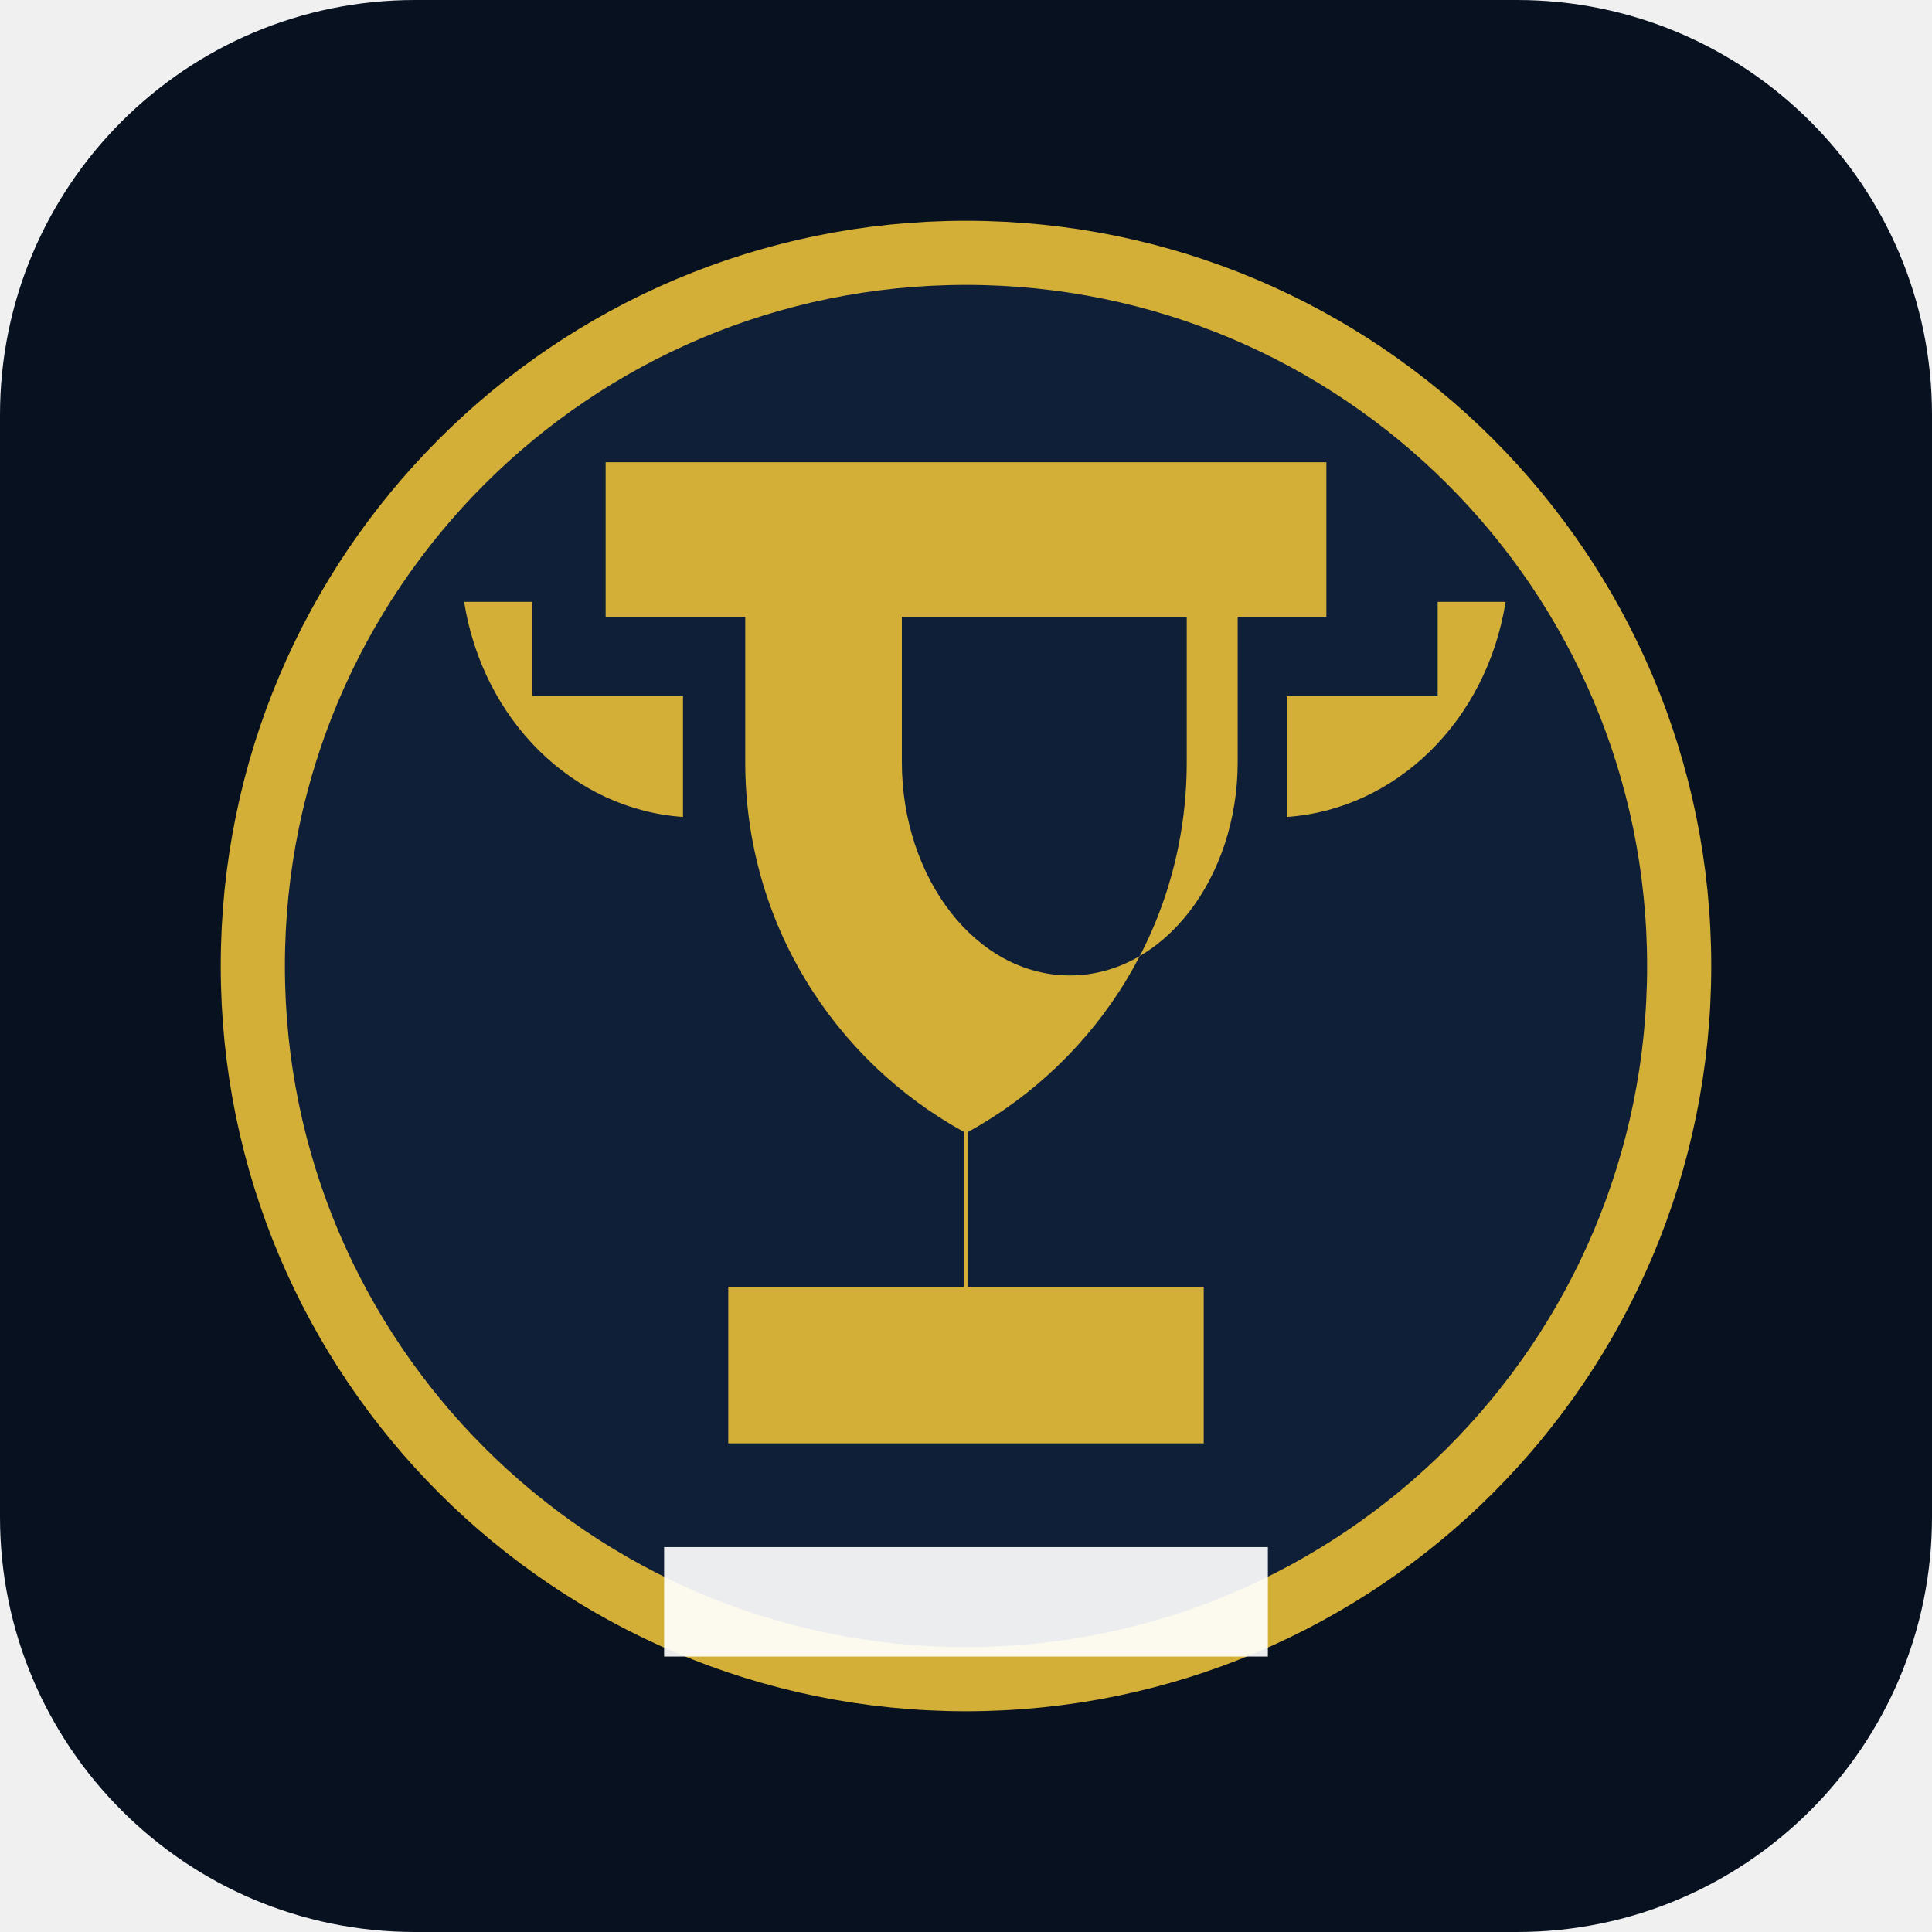
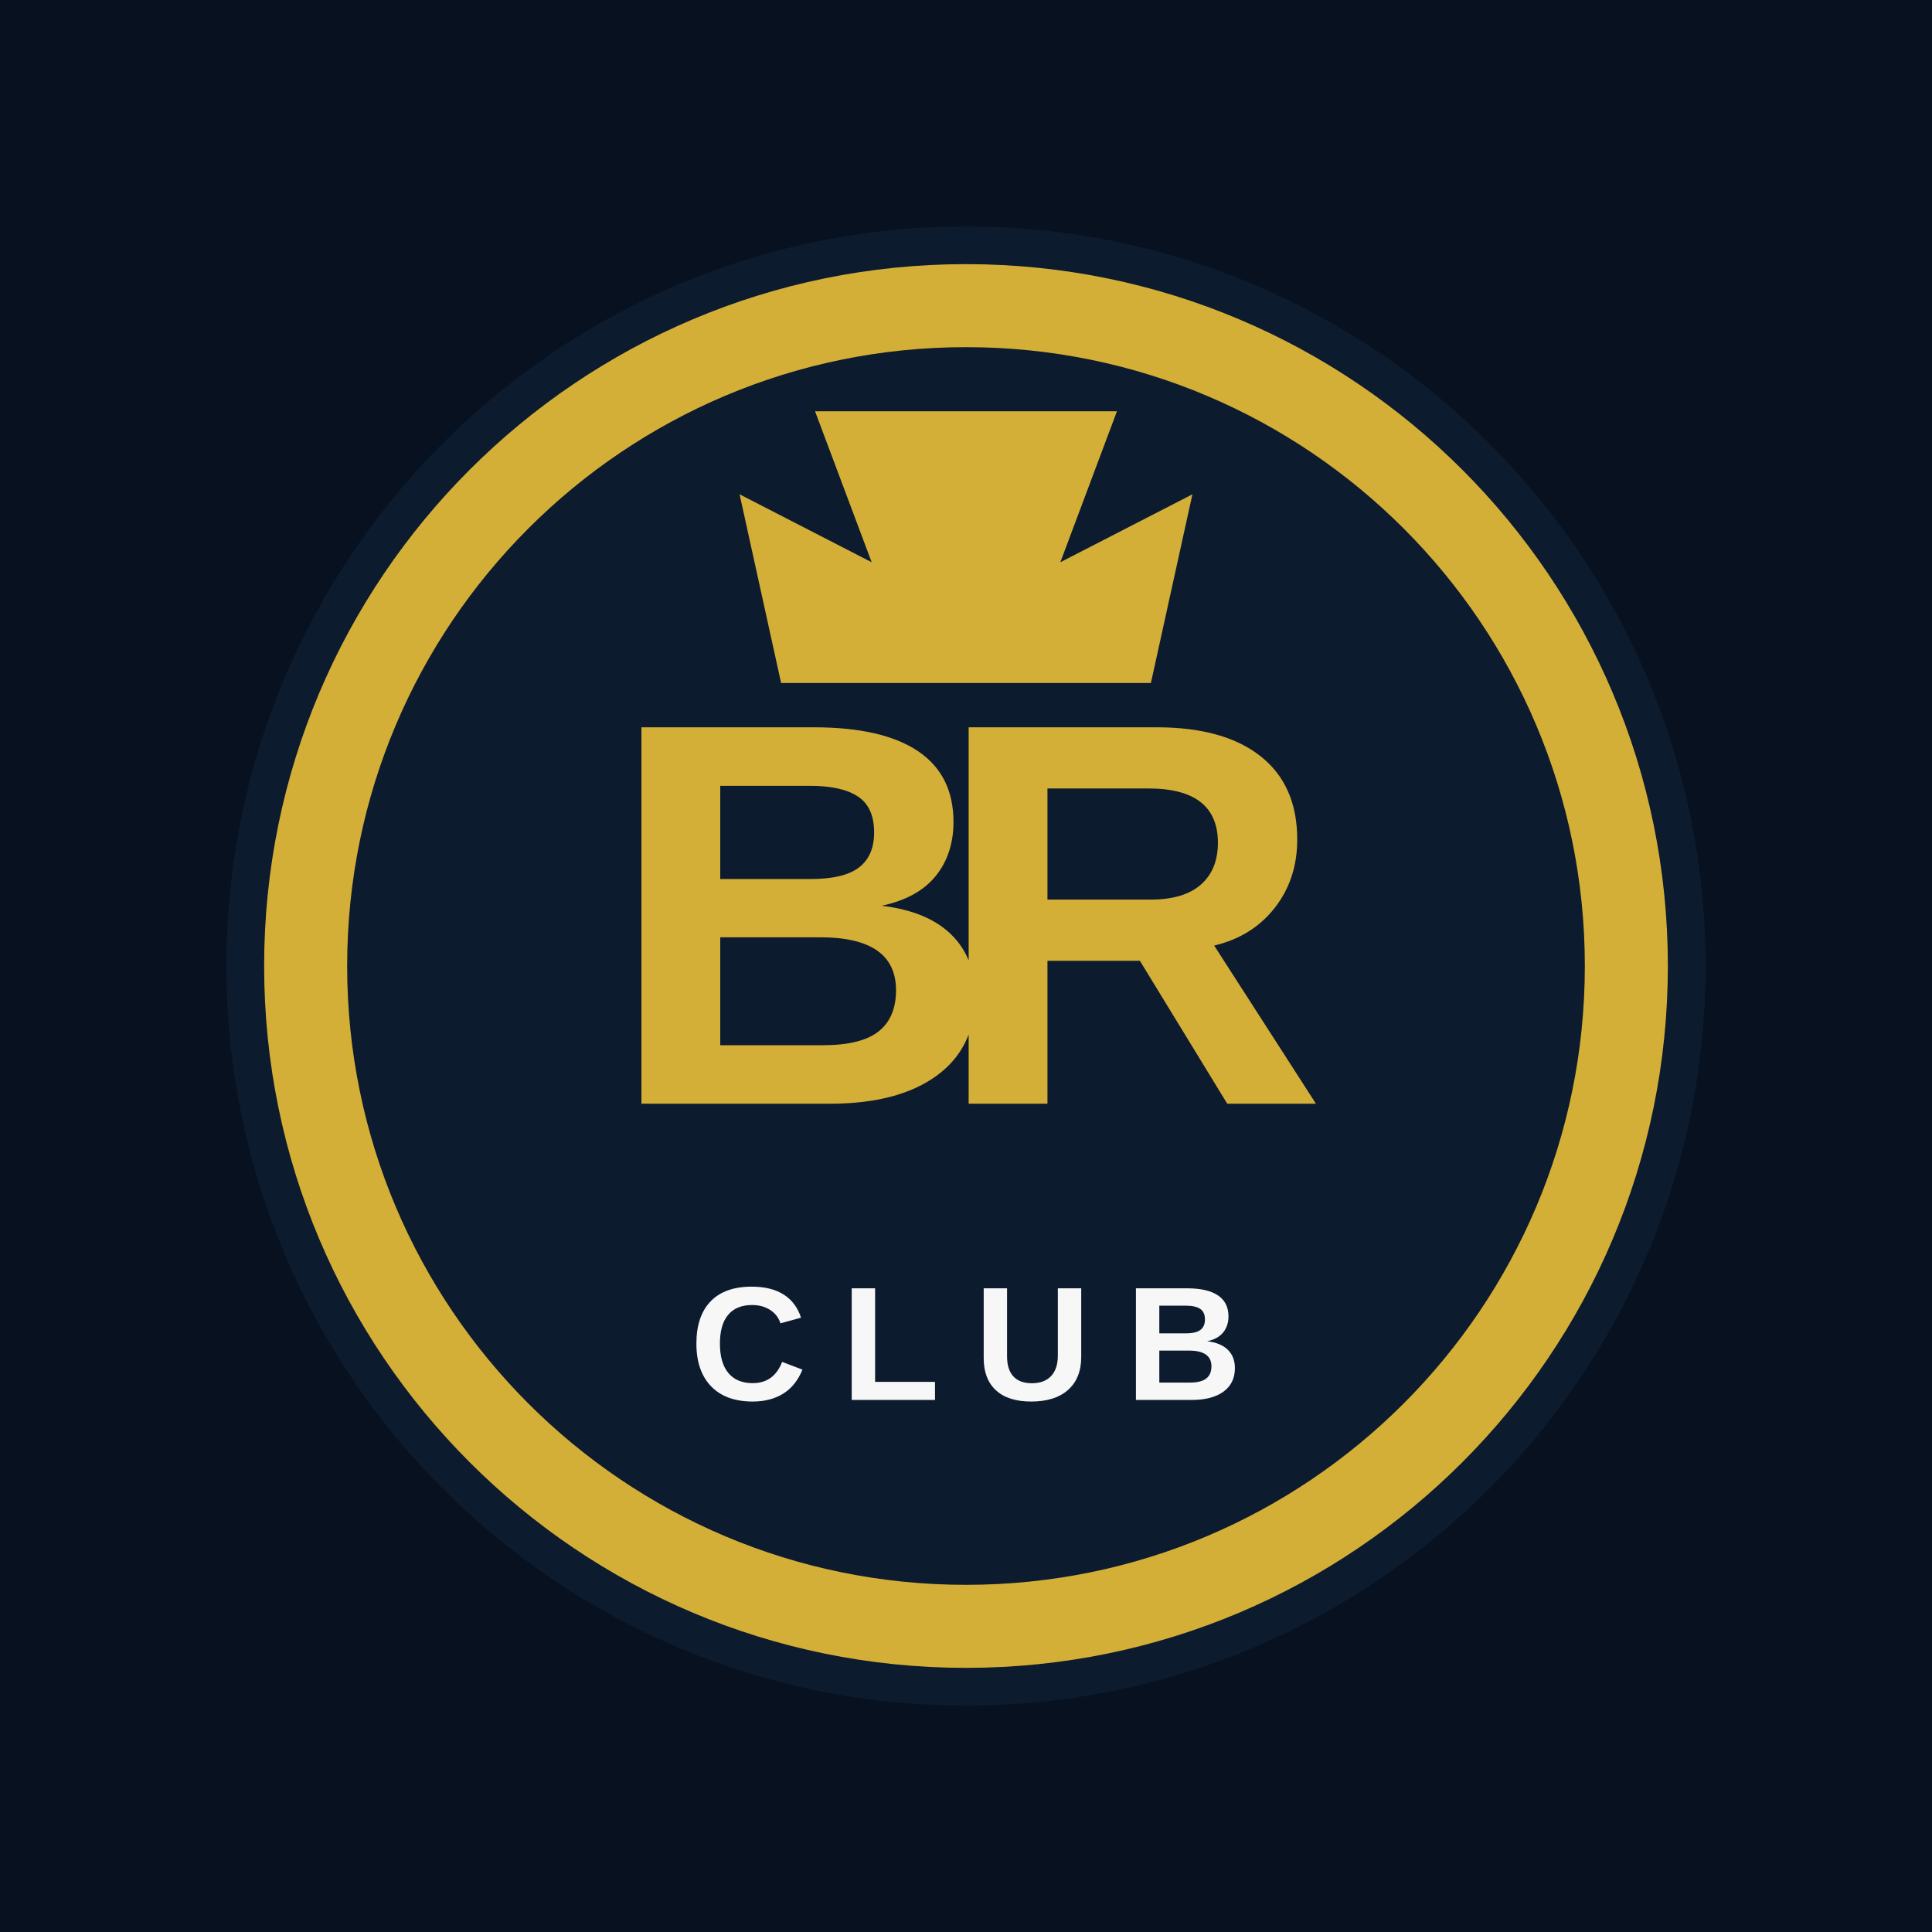
<svg xmlns="http://www.w3.org/2000/svg" viewBox="0 0 1024 1024" role="img" aria-label="BetRoyale Club">
-   <rect width="1024" height="1024" rx="220" fill="#07111f" />
-   <circle cx="512" cy="512" r="378" fill="#0f1f38" stroke="#d4af37" stroke-width="34" />
-   <path fill="#d4af37" d="M321 245h382v82h-74v77c0 85-47 158-116 196v82h125v83H386v-83h125v-82c-69-38-116-111-116-196v-77h-74v-82Zm157 82v77c0 61 39 113 89 113s89-52 89-113v-77H478Zm-196 42h80v64c-58-4-106-51-116-114h36v50Zm480 0v-50h36c-10 63-58 110-116 114v-64h80Z" />
-   <path fill="#ffffff" d="M352 820h320v58H352z" opacity=".92" />
+   <rect width="1024" height="1024" fill="#07111f" />
+   <circle cx="512" cy="512" r="392" fill="#0d1b2f" />
+   <circle cx="512" cy="512" r="350" fill="none" stroke="#d4af37" stroke-width="44" />
+   <path fill="#d4af37" d="M432 218h160l-30 80 70-36-22 100H414l-22-100 70 36-30-80Z" />
+   <text x="512" y="585" text-anchor="middle" font-family="Arial Black, Arial, sans-serif" font-size="290" font-weight="900" fill="#d4af37" letter-spacing="-36">BR</text>
+   <text x="512" y="742" text-anchor="middle" font-family="Arial, sans-serif" font-size="86" font-weight="800" fill="#f7f7f7" letter-spacing="18">CLUB</text>
</svg>
